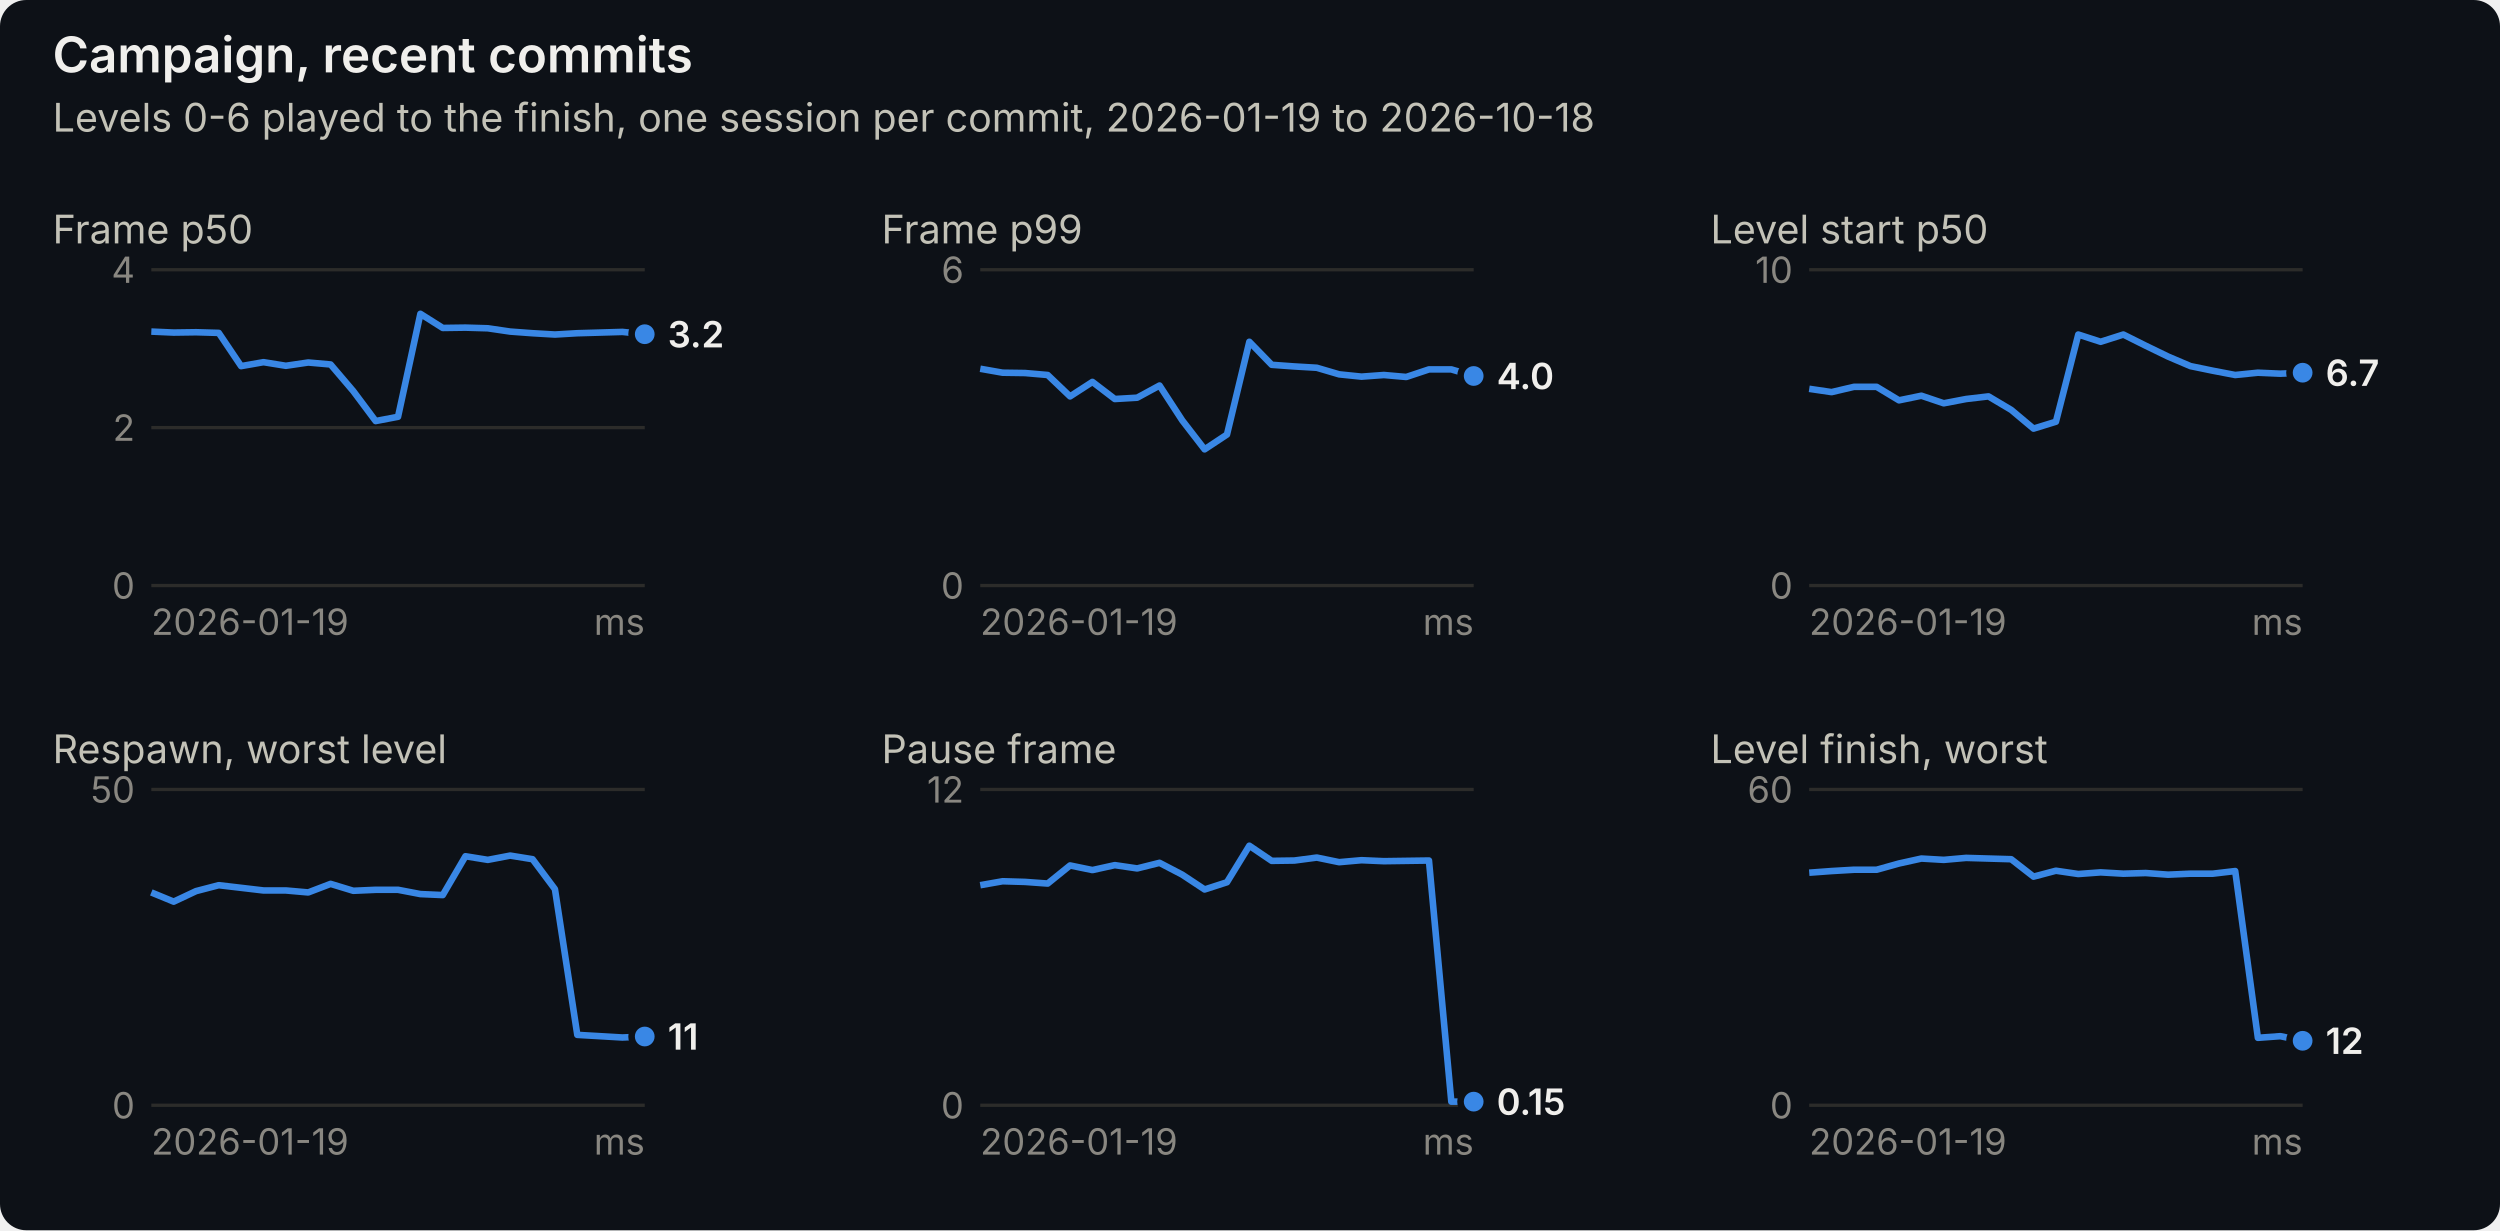
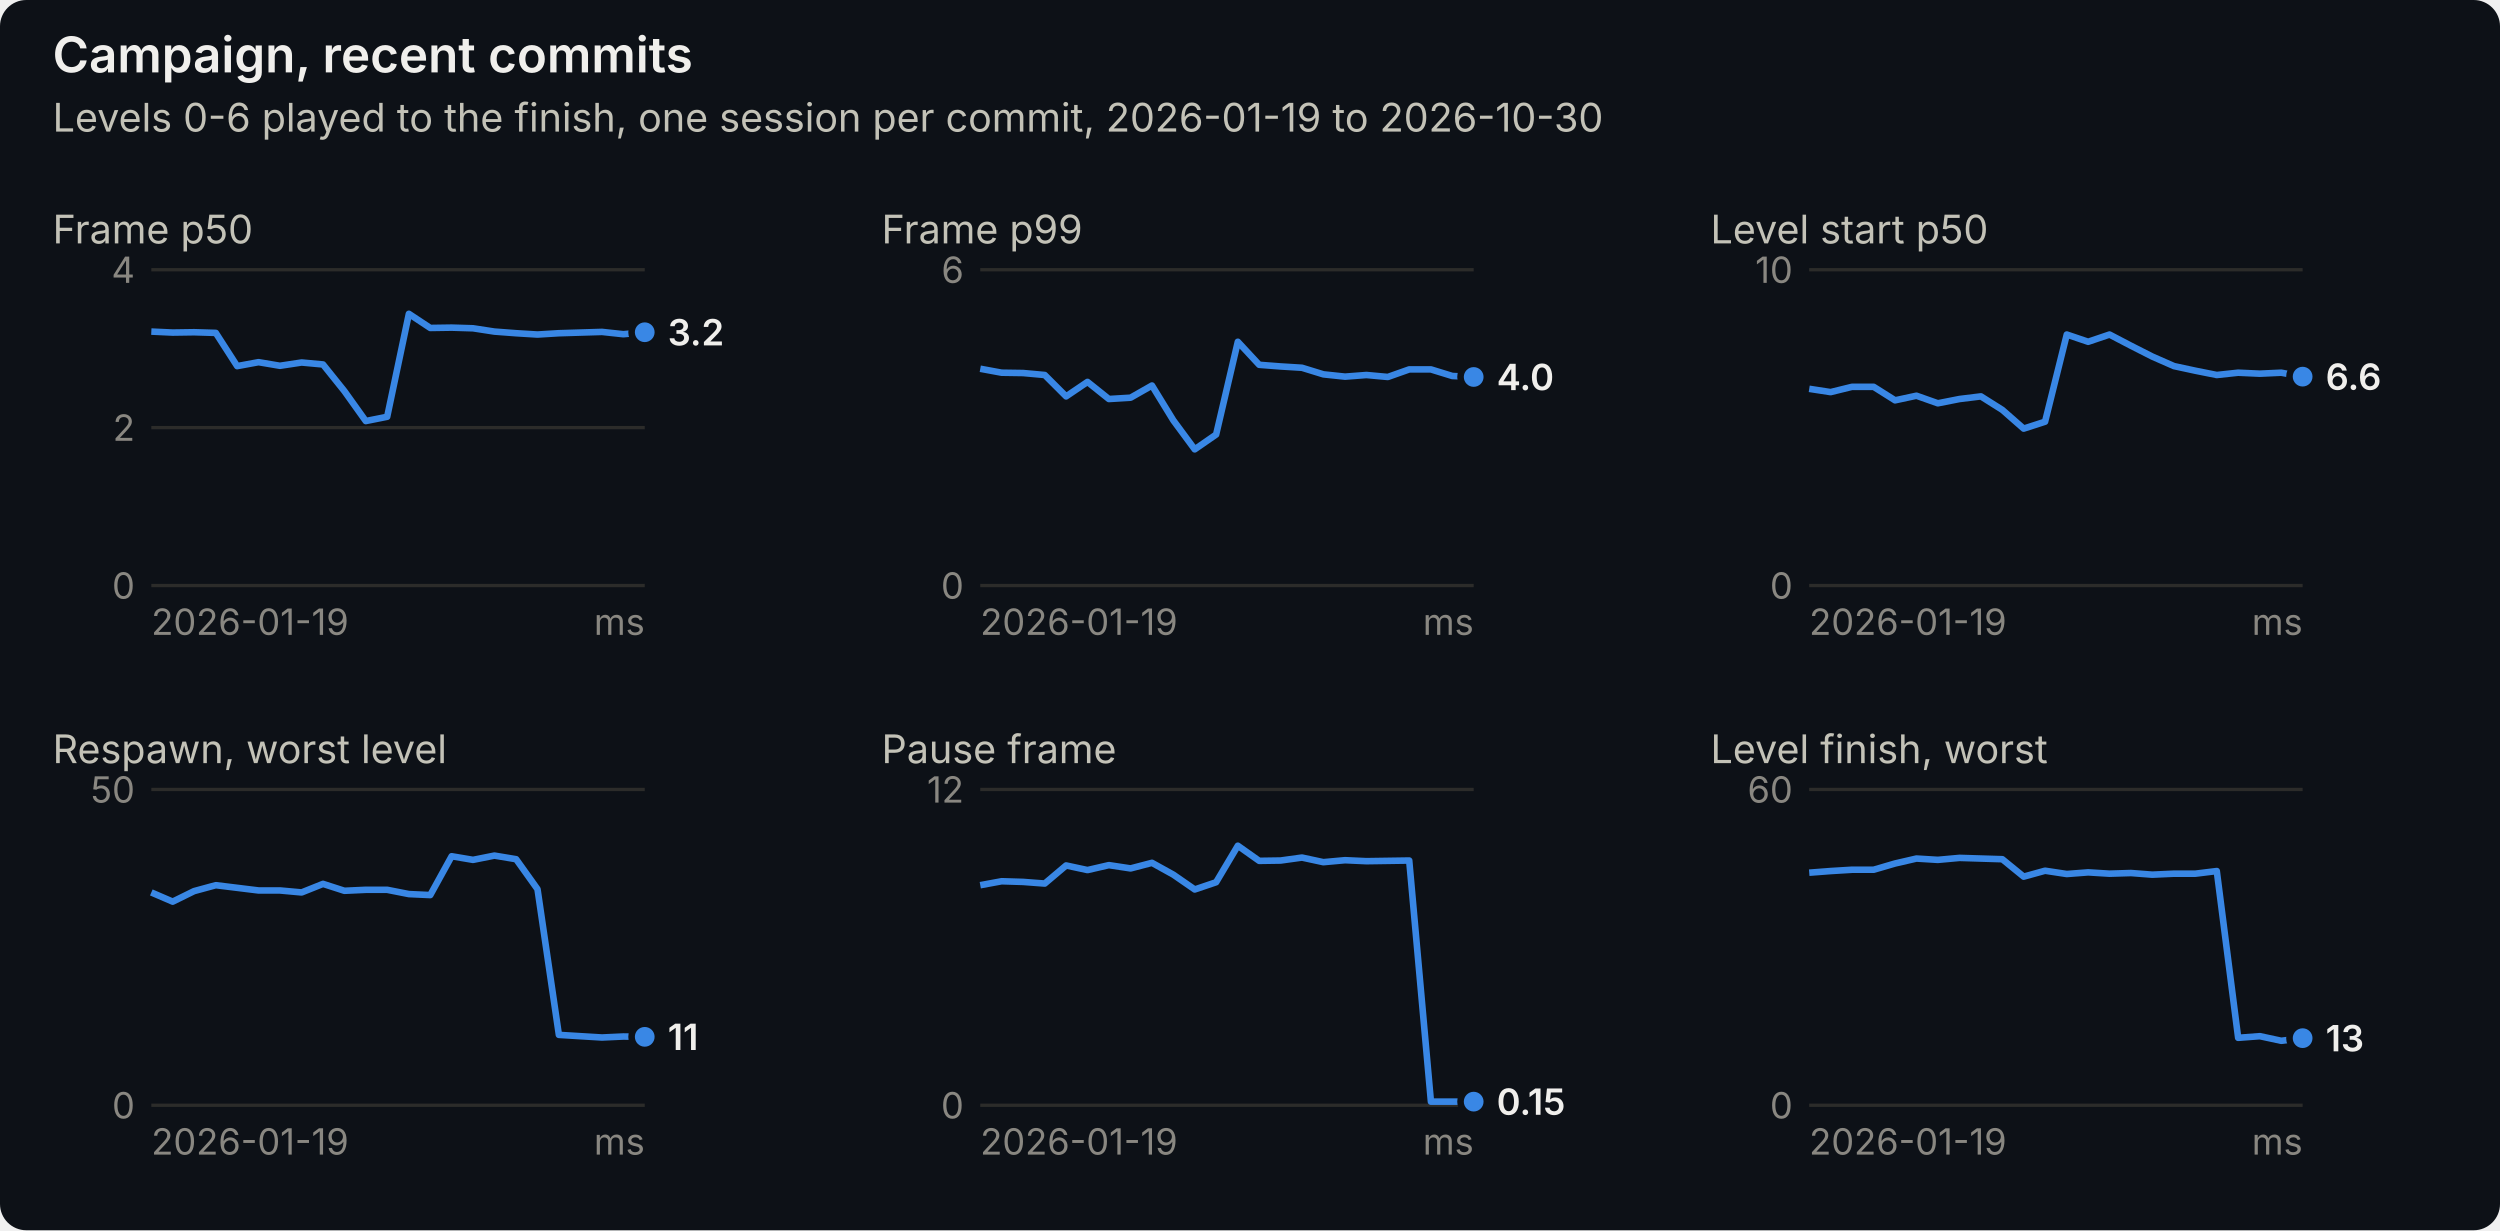
<svg xmlns="http://www.w3.org/2000/svg" viewBox="0 0 760 374" width="760" height="374" role="img">
  <style>text{font-family:system-ui,-apple-system,"Segoe UI",sans-serif}.t{font-size:15px;font-weight:600;fill:#f0efec} .s{font-size:12px;fill:#c3c2b7}.a{font-size:11px;fill:#898781} .v{font-size:11px;font-weight:600;fill:#f0efec}.g{stroke:#2c2c2a;stroke-width:1} .b{stroke:#383835;stroke-width:1}.band{fill:#ffffff;fill-opacity:0.05} .tick{stroke:#898781;stroke-width:1}.l1{stroke:#3987e5} .d1{fill:#3987e5} .l2{stroke:#d95926} .d2{fill:#d95926}.ring{stroke:#0d1117;stroke-width:2}</style>
  <rect width="100%" height="100%" rx="8" fill="#0d1117" />
  <text class="t" x="16" y="22">Campaign, recent commits</text>
-   <text class="s" x="16" y="40">Levels 0-6 played to the finish, one session per commit, 2026-01-19 to 2026-10-18</text>
+   <text class="s" x="16" y="40">Levels 0-6 played to the finish, one session per commit, 2026-01-19 to 2026-10-30</text>
  <text class="s" x="16.0" y="74">Frame p50</text>
  <line class="g" x1="46.0" x2="196.0" y1="178.0" y2="178.0" />
  <text class="a" x="41.0" y="182.0" text-anchor="end">0</text>
  <line class="g" x1="46.0" x2="196.0" y1="130.0" y2="130.0" />
  <text class="a" x="41.0" y="134.0" text-anchor="end">2</text>
  <line class="g" x1="46.0" x2="196.0" y1="82.0" y2="82.0" />
  <text class="a" x="41.0" y="86.0" text-anchor="end">4</text>
-   <path class="l1" d="M46.0,100.8 L52.8,101.1 L59.6,101.0 L66.5,101.2 L73.3,111.3 L80.1,110.1 L86.9,111.2 L93.7,110.2 L100.5,110.8 L107.4,118.9 L114.2,128.0 L121.0,126.7 L127.8,95.4 L134.6,99.7 L141.5,99.6 L148.3,99.8 L155.1,100.8 L161.9,101.3 L168.7,101.7 L175.5,101.3 L182.4,101.1 L189.2,100.9 L196.0,101.6" fill="none" stroke-width="2" stroke-linejoin="round" />
-   <circle class="d1 ring" cx="196.0" cy="101.6" r="4" />
-   <text class="v" x="203.0" y="105.6">3.2</text>
+   <path class="l1" d="M46.0,100.8 L52.5,101.1 L59.0,101.0 L65.6,101.2 L72.1,111.3 L78.6,110.1 L85.1,111.2 L91.7,110.2 L98.2,110.8 L104.7,118.9 L111.2,128.0 L117.7,126.7 L124.3,95.4 L130.8,99.7 L137.3,99.6 L143.8,99.8 L150.3,100.8 L156.9,101.3 L163.4,101.7 L169.9,101.3 L176.4,101.1 L183.0,100.9 L189.5,101.6 L196.0,101.0" fill="none" stroke-width="2" stroke-linejoin="round" />
+   <circle class="d1 ring" cx="196.0" cy="101.0" r="4" />
+   <text class="v" x="203.0" y="105.0">3.2</text>
  <text class="a" x="46.0" y="193">2026-01-19</text>
  <text class="a" x="196.0" y="193" text-anchor="end">ms</text>
  <text class="s" x="268.0" y="74">Frame p99</text>
  <line class="g" x1="298.0" x2="448.0" y1="178.0" y2="178.0" />
  <text class="a" x="293.0" y="182.0" text-anchor="end">0</text>
  <line class="g" x1="298.0" x2="448.0" y1="82.0" y2="82.0" />
  <text class="a" x="293.0" y="86.0" text-anchor="end">6</text>
-   <path class="l1" d="M298.0,112.1 L304.8,113.3 L311.6,113.4 L318.5,114.0 L325.3,120.5 L332.1,116.1 L338.9,121.3 L345.7,120.9 L352.5,117.2 L359.4,127.8 L366.2,136.6 L373.0,132.1 L379.8,103.9 L386.6,110.9 L393.5,111.4 L400.3,111.8 L407.1,113.8 L413.9,114.5 L420.7,114.0 L427.5,114.6 L434.4,112.3 L441.2,112.3 L448.0,114.3" fill="none" stroke-width="2" stroke-linejoin="round" />
-   <circle class="d1 ring" cx="448.0" cy="114.3" r="4" />
-   <text class="v" x="455.0" y="118.3">4.0</text>
+   <path class="l1" d="M298.0,112.1 L304.5,113.3 L311.0,113.4 L317.6,114.0 L324.1,120.5 L330.6,116.1 L337.1,121.3 L343.7,120.9 L350.2,117.2 L356.7,127.8 L363.2,136.6 L369.7,132.1 L376.3,103.9 L382.8,110.9 L389.3,111.4 L395.8,111.8 L402.3,113.8 L408.9,114.5 L415.4,114.0 L421.9,114.6 L428.4,112.3 L435.0,112.3 L441.5,114.3 L448.0,114.6" fill="none" stroke-width="2" stroke-linejoin="round" />
+   <circle class="d1 ring" cx="448.0" cy="114.6" r="4" />
+   <text class="v" x="455.0" y="118.6">4.0</text>
  <text class="a" x="298.0" y="193">2026-01-19</text>
  <text class="a" x="448.0" y="193" text-anchor="end">ms</text>
  <text class="s" x="520.0" y="74">Level start p50</text>
  <line class="g" x1="550.0" x2="700.0" y1="178.0" y2="178.0" />
  <text class="a" x="545.0" y="182.0" text-anchor="end">0</text>
  <line class="g" x1="550.0" x2="700.0" y1="82.0" y2="82.0" />
  <text class="a" x="545.0" y="86.0" text-anchor="end">10</text>
-   <path class="l1" d="M550.0,118.2 L556.8,119.2 L563.6,117.6 L570.5,117.6 L577.3,121.7 L584.1,120.3 L590.9,122.6 L597.7,121.3 L604.5,120.5 L611.4,124.6 L618.2,130.3 L625.0,128.2 L631.8,101.7 L638.6,103.9 L645.5,101.7 L652.3,105.1 L659.1,108.4 L665.9,111.3 L672.7,112.7 L679.5,114.0 L686.4,113.3 L693.2,113.6 L700.0,113.3" fill="none" stroke-width="2" stroke-linejoin="round" />
-   <circle class="d1 ring" cx="700.0" cy="113.3" r="4" />
-   <text class="v" x="707.0" y="117.3">6.7</text>
+   <path class="l1" d="M550.0,118.2 L556.5,119.2 L563.0,117.6 L569.6,117.6 L576.1,121.7 L582.6,120.3 L589.1,122.6 L595.7,121.3 L602.2,120.5 L608.7,124.6 L615.2,130.3 L621.7,128.2 L628.3,101.7 L634.8,103.9 L641.3,101.7 L647.8,105.1 L654.3,108.4 L660.9,111.3 L667.4,112.7 L673.9,114.0 L680.4,113.3 L687.0,113.6 L693.5,113.3 L700.0,114.5" fill="none" stroke-width="2" stroke-linejoin="round" />
+   <circle class="d1 ring" cx="700.0" cy="114.5" r="4" />
+   <text class="v" x="707.0" y="118.5">6.6</text>
  <text class="a" x="550.0" y="193">2026-01-19</text>
  <text class="a" x="700.0" y="193" text-anchor="end">ms</text>
  <text class="s" x="16.0" y="232">Respawn, worst level</text>
  <line class="g" x1="46.0" x2="196.0" y1="336.0" y2="336.0" />
  <text class="a" x="41.0" y="340.0" text-anchor="end">0</text>
  <line class="g" x1="46.0" x2="196.0" y1="240.0" y2="240.0" />
  <text class="a" x="41.0" y="244.0" text-anchor="end">50</text>
-   <path class="l1" d="M46.0,271.3 L52.8,274.1 L59.6,270.9 L66.5,269.1 L73.3,269.9 L80.1,270.7 L86.9,270.7 L93.7,271.3 L100.5,268.7 L107.4,270.8 L114.2,270.5 L121.0,270.5 L127.8,271.8 L134.6,272.1 L141.5,260.3 L148.3,261.4 L155.1,260.1 L161.9,261.2 L168.7,270.3 L175.5,314.6 L182.4,315.0 L189.2,315.4 L196.0,315.1" fill="none" stroke-width="2" stroke-linejoin="round" />
-   <circle class="d1 ring" cx="196.0" cy="315.1" r="4" />
-   <text class="v" x="203.0" y="319.1">11</text>
+   <path class="l1" d="M46.0,271.3 L52.5,274.1 L59.0,270.9 L65.6,269.1 L72.1,269.9 L78.6,270.7 L85.1,270.7 L91.7,271.3 L98.2,268.7 L104.7,270.8 L111.2,270.5 L117.7,270.5 L124.3,271.8 L130.8,272.1 L137.3,260.3 L143.8,261.4 L150.3,260.1 L156.9,261.2 L163.4,270.3 L169.9,314.6 L176.4,315.0 L183.0,315.4 L189.5,315.1 L196.0,315.2" fill="none" stroke-width="2" stroke-linejoin="round" />
+   <circle class="d1 ring" cx="196.0" cy="315.2" r="4" />
+   <text class="v" x="203.0" y="319.2">11</text>
  <text class="a" x="46.0" y="351">2026-01-19</text>
  <text class="a" x="196.0" y="351" text-anchor="end">ms</text>
  <text class="s" x="268.0" y="232">Pause frame</text>
  <line class="g" x1="298.0" x2="448.0" y1="336.0" y2="336.0" />
  <text class="a" x="293.0" y="340.0" text-anchor="end">0</text>
  <line class="g" x1="298.0" x2="448.0" y1="240.0" y2="240.0" />
  <text class="a" x="293.0" y="244.0" text-anchor="end">12</text>
-   <path class="l1" d="M298.0,269.1 L304.8,267.9 L311.6,268.1 L318.5,268.6 L325.3,263.1 L332.1,264.5 L338.9,263.0 L345.7,264.0 L352.5,262.3 L359.4,265.9 L366.2,270.4 L373.0,268.2 L379.8,257.1 L386.6,261.7 L393.5,261.6 L400.3,260.7 L407.1,262.1 L413.9,261.5 L420.7,261.8 L427.5,261.7 L434.4,261.6 L441.2,334.9 L448.0,334.9" fill="none" stroke-width="2" stroke-linejoin="round" />
+   <path class="l1" d="M298.0,269.1 L304.5,267.9 L311.0,268.1 L317.6,268.6 L324.1,263.1 L330.6,264.5 L337.1,263.0 L343.7,264.0 L350.2,262.3 L356.7,265.9 L363.2,270.4 L369.7,268.2 L376.3,257.1 L382.8,261.7 L389.3,261.6 L395.8,260.7 L402.3,262.1 L408.9,261.5 L415.4,261.8 L421.9,261.7 L428.4,261.6 L435.0,334.9 L441.5,334.9 L448.0,334.9" fill="none" stroke-width="2" stroke-linejoin="round" />
  <circle class="d1 ring" cx="448.0" cy="334.9" r="4" />
  <text class="v" x="455.0" y="338.9">0.15</text>
  <text class="a" x="298.0" y="351">2026-01-19</text>
  <text class="a" x="448.0" y="351" text-anchor="end">ms</text>
  <text class="s" x="520.0" y="232">Level finish, worst</text>
  <line class="g" x1="550.0" x2="700.0" y1="336.0" y2="336.0" />
  <text class="a" x="545.0" y="340.0" text-anchor="end">0</text>
  <line class="g" x1="550.0" x2="700.0" y1="240.0" y2="240.0" />
  <text class="a" x="545.0" y="244.0" text-anchor="end">60</text>
-   <path class="l1" d="M550.0,265.3 L556.8,264.8 L563.6,264.4 L570.5,264.4 L577.3,262.5 L584.1,261.0 L590.9,261.4 L597.7,260.8 L604.5,261.0 L611.4,261.2 L618.2,266.5 L625.0,264.7 L631.8,265.7 L638.6,265.2 L645.5,265.6 L652.3,265.4 L659.1,265.9 L665.9,265.6 L672.7,265.6 L679.5,264.8 L686.4,315.5 L693.2,315.0 L700.0,316.4" fill="none" stroke-width="2" stroke-linejoin="round" />
-   <circle class="d1 ring" cx="700.0" cy="316.4" r="4" />
-   <text class="v" x="707.0" y="320.4">12</text>
+   <path class="l1" d="M550.0,265.3 L556.5,264.8 L563.0,264.4 L569.6,264.4 L576.1,262.5 L582.6,261.0 L589.1,261.4 L595.7,260.8 L602.2,261.0 L608.7,261.2 L615.2,266.5 L621.7,264.7 L628.3,265.7 L634.8,265.2 L641.3,265.6 L647.8,265.4 L654.3,265.9 L660.9,265.6 L667.4,265.6 L673.9,264.8 L680.4,315.5 L687.0,315.0 L693.5,316.4 L700.0,315.6" fill="none" stroke-width="2" stroke-linejoin="round" />
+   <circle class="d1 ring" cx="700.0" cy="315.6" r="4" />
+   <text class="v" x="707.0" y="319.6">13</text>
  <text class="a" x="550.0" y="351">2026-01-19</text>
  <text class="a" x="700.0" y="351" text-anchor="end">ms</text>
</svg>
